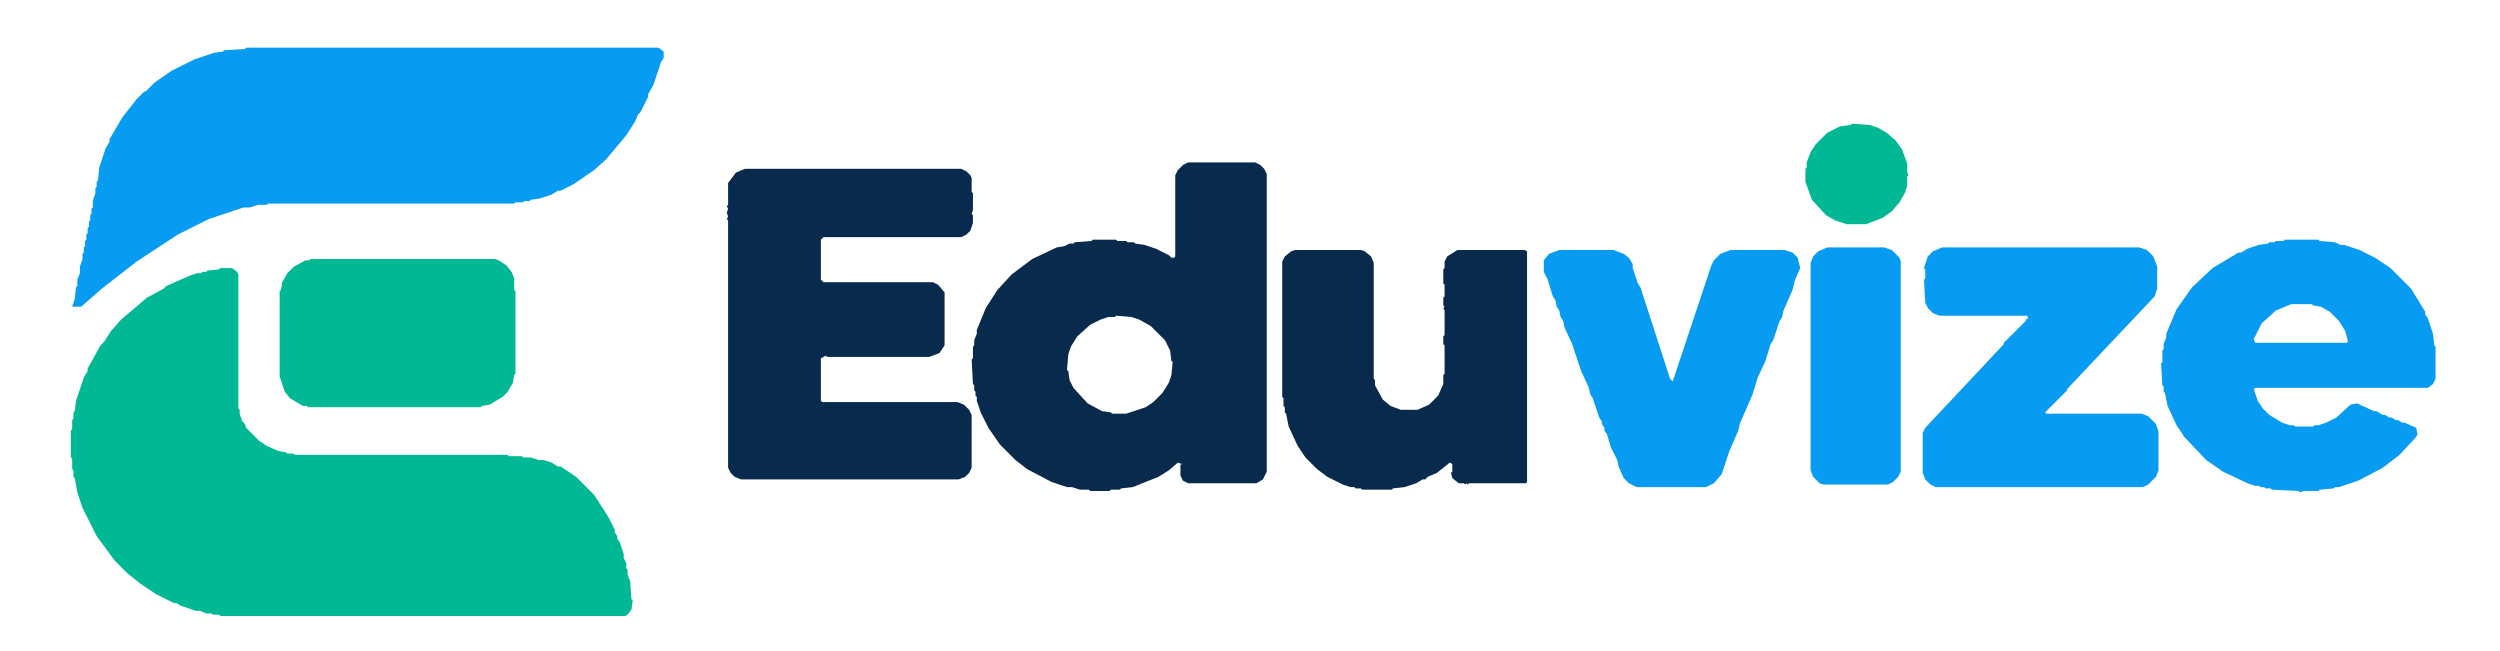
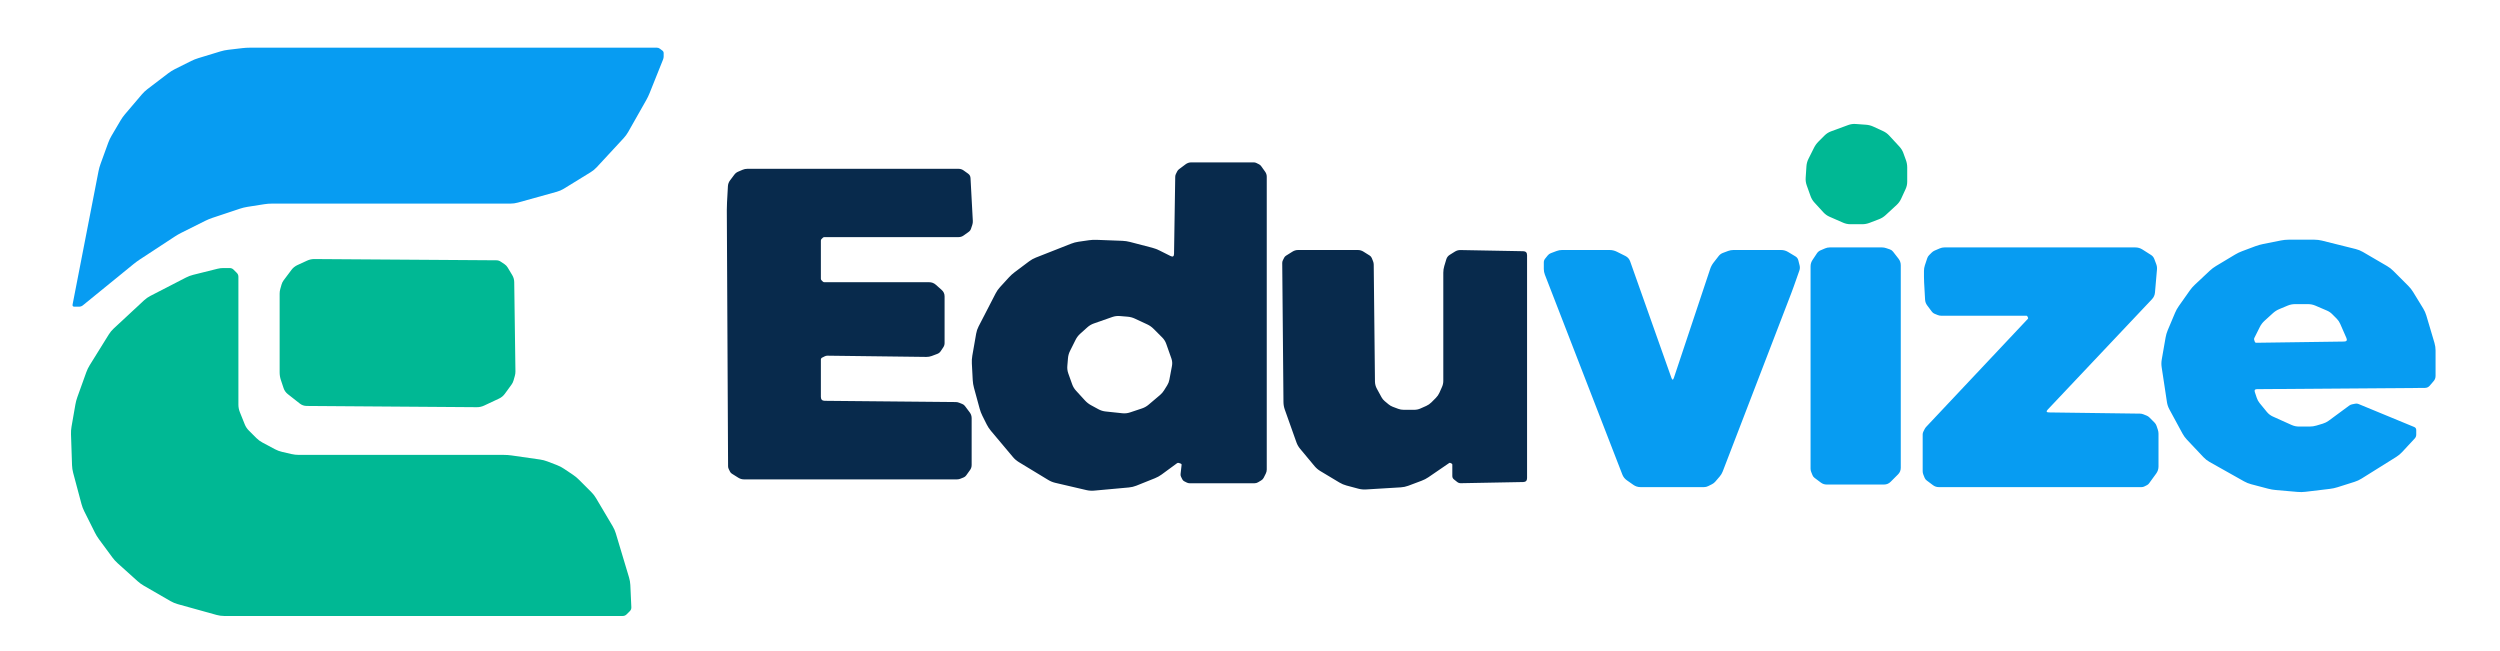
- <svg xmlns="http://www.w3.org/2000/svg" viewBox="115 94 1940 505" role="img" aria-label="Eduvize – kompaktní logo">
-   <style>
- /* Only the teal dot over the i animates. The rest of the logo stays still. */
- .ev-dot{transform-box:fill-box;transform-origin:center;animation:ev-dot-flash 8s ease-in-out infinite;}
- @keyframes ev-dot-flash {
-   0%,73%,76%,79%,100% {opacity:1;transform:scale(1);filter:none;}
-   74.5%,77.5% {opacity:.52;transform:scale(1.14);filter:drop-shadow(0 0 10px #00B894);}
- }
- @media (prefers-reduced-motion:reduce){.ev-dot{animation:none!important;}}
- </style>
-   <path fill="#079CF2" fill-rule="evenodd" d="M171 332 L178 332 L194 318 L221 297 L253 276 L277 264 L304 255 L309 255 L315 253 L322 253 L323 252 L514 252 L515 251 L521 251 L522 250 L526 250 L527 249 L534 248 L543 245 L548 242 L550 242 L560 237 L576 226 L585 218 L601 199 L608 188 L610 183 L612 181 L618 169 L618 167 L622 160 L628 142 L630 139 L630 134 L626 131 L306 131 L305 132 L289 133 L288 134 L281 135 L266 140 L248 149 L235 158 L228 165 L227 165 L221 171 L210 185 L200 202 L200 204 L197 209 L192 224 L191 234 L190 235 L190 239 L189 240 L189 244 L187 250 L187 255 L186 256 L186 260 L185 261 L185 265 L184 266 L184 270 L183 271 L183 275 L182 276 L182 280 L181 281 L181 285 L180 286 L180 290 L179 291 L179 295 L177 301 L177 306 L175 311 L175 316 L174 317 L173 326 Z" />
-   <path fill="#00B894" fill-rule="evenodd" d="M183 380 L183 382 L180 387 L174 405 L173 413 L172 414 L172 419 L171 420 L171 427 L170 428 L170 449 L171 450 L171 458 L172 459 L172 464 L173 465 L175 476 L179 488 L190 510 L204 529 L214 539 L224 547 L236 555 L250 562 L252 562 L255 564 L267 568 L270 568 L275 570 L279 570 L280 571 L285 571 L286 572 L600 572 L602 571 L605 567 L606 560 L605 559 L604 545 L602 540 L602 536 L601 535 L601 531 L599 527 L599 524 L596 515 L594 512 L594 510 L592 507 L592 505 L587 495 L576 478 L562 464 L550 456 L548 456 L543 453 L537 451 L533 451 L527 449 L521 449 L520 448 L510 448 L509 447 L344 447 L343 446 L338 446 L337 445 L331 444 L322 440 L316 436 L306 426 L305 423 L303 421 L301 415 L301 412 L300 411 L300 307 L299 305 L295 302 L286 302 L285 303 L276 304 L275 305 L272 305 L271 306 L268 306 L262 308 L244 316 L242 318 L229 325 L209 342 L201 351 L196 359 L193 362 Z M334 313 L333 319 L332 320 L332 386 L336 398 L340 403 L350 409 L353 409 L354 410 L488 410 L489 409 L495 408 L505 402 L509 398 L513 391 L514 385 L515 384 L515 320 L514 319 L514 310 L512 305 L508 300 L502 296 L499 295 L356 295 L355 296 L352 296 L343 301 L338 306 Z" />
-   <path fill="#082A4C" fill-rule="evenodd" d="M1112 293 L1110 297 L1110 402 L1111 403 L1111 409 L1112 410 L1112 414 L1113 415 L1115 425 L1122 440 L1128 449 L1137 458 L1145 464 L1157 470 L1163 472 L1166 472 L1167 473 L1171 473 L1172 474 L1195 474 L1196 473 L1205 472 L1214 469 L1219 466 L1221 466 L1223 464 L1230 461 L1240 453 L1242 454 L1242 460 L1241 461 L1242 465 L1247 469 L1251 469 L1252 470 L1253 469 L1254 470 L1255 469 L1299 469 L1300 468 L1300 289 L1298 288 L1246 288 L1238 293 L1236 297 L1236 302 L1235 303 L1235 314 L1236 315 L1236 324 L1235 325 L1235 331 L1236 332 L1235 333 L1236 335 L1236 354 L1235 355 L1235 361 L1236 362 L1236 384 L1235 385 L1235 392 L1231 401 L1224 408 L1215 412 L1202 412 L1194 409 L1188 404 L1182 393 L1182 389 L1181 388 L1181 298 L1179 293 L1174 289 L1171 288 L1120 288 L1117 289 Z M686 228 L680 236 L680 253 L679 254 L680 256 L679 259 L680 262 L679 264 L680 265 L680 457 L682 461 L685 464 L690 466 L859 466 L864 464 L867 461 L869 457 L869 416 L867 412 L863 408 L858 406 L753 406 L752 405 L752 372 L756 370 L757 371 L836 371 L844 368 L848 362 L848 321 L843 315 L839 313 L754 313 L752 311 L752 280 L754 278 L861 278 L865 276 L868 273 L870 267 L870 261 L869 260 L870 257 L870 244 L869 243 L869 232 L868 230 L865 227 L861 225 L693 225 Z M1093 222 L1089 220 L1037 220 L1033 222 L1029 226 L1027 230 L1027 293 L1026 294 L1024 294 L1022 292 L1012 287 L1003 284 L996 283 L995 282 L990 282 L989 281 L982 281 L981 280 L963 280 L962 281 L949 282 L948 283 L945 283 L941 285 L935 286 L916 295 L900 307 L889 319 L880 333 L873 350 L873 353 L871 358 L871 362 L870 363 L870 372 L869 373 L870 392 L871 393 L871 397 L872 398 L872 401 L873 402 L873 405 L876 414 L882 426 L891 439 L903 451 L912 458 L931 468 L943 472 L947 472 L953 474 L960 474 L961 475 L976 475 L977 474 L984 474 L985 473 L994 472 L1014 464 L1022 459 L1029 453 L1032 454 L1031 455 L1031 463 L1033 467 L1037 469 L1090 469 L1095 466 L1098 460 L1098 229 L1096 225 Z M981 339 L993 340 L999 342 L1008 347 L1019 358 L1023 366 L1024 374 L1025 375 L1024 385 L1022 391 L1017 399 L1010 406 L1004 410 L989 415 L978 415 L977 414 L970 413 L959 407 L948 395 L945 389 L944 382 L943 381 L944 369 L946 363 L951 355 L961 346 L969 342 L975 340 L980 340 Z" />
-   <path fill="#079CF2" fill-rule="evenodd" d="M1317 291 L1313 296 L1313 305 L1316 311 L1320 324 L1322 327 L1323 332 L1325 335 L1326 340 L1328 343 L1329 348 L1335 361 L1342 382 L1348 395 L1349 400 L1351 403 L1356 418 L1358 421 L1358 423 L1360 426 L1360 428 L1362 431 L1365 441 L1370 451 L1371 456 L1375 465 L1379 469 L1385 472 L1439 472 L1445 469 L1451 462 L1457 444 L1464 428 L1465 423 L1475 400 L1479 387 L1485 374 L1489 361 L1491 358 L1496 343 L1498 340 L1499 335 L1506 319 L1508 311 L1512 302 L1510 294 L1506 290 L1500 288 L1458 288 L1450 291 L1445 296 L1443 300 L1413 390 L1411 388 L1388 317 L1386 314 L1382 302 L1382 299 L1379 294 L1375 291 L1367 288 L1325 288 Z M1615 289 L1611 293 L1608 302 L1609 303 L1609 310 L1608 311 L1609 329 L1611 333 L1615 337 L1620 339 L1688 339 L1689 341 L1687 342 L1687 343 L1670 360 L1670 361 L1609 426 L1607 430 L1607 461 L1609 466 L1613 470 L1617 472 L1778 472 L1782 470 L1788 464 L1790 459 L1790 429 L1788 423 L1782 417 L1777 415 L1703 415 L1702 414 L1719 397 L1719 396 L1787 324 L1789 318 L1789 301 L1786 293 L1781 288 L1775 286 L1622 286 Z M1533 286 L1526 289 L1522 293 L1520 298 L1520 459 L1522 464 L1527 469 L1530 470 L1580 470 L1584 468 L1588 464 L1590 460 L1590 297 L1589 294 L1583 288 L1577 286 Z M1868 284 L1859 287 L1854 290 L1852 290 L1832 302 L1816 317 L1804 334 L1796 353 L1796 356 L1794 361 L1794 365 L1793 366 L1793 375 L1792 376 L1793 393 L1794 394 L1794 398 L1795 399 L1797 409 L1804 424 L1810 433 L1827 451 L1840 460 L1859 469 L1865 471 L1868 471 L1869 472 L1872 472 L1873 473 L1877 473 L1878 474 L1898 475 L1901 476 L1902 475 L1914 475 L1915 474 L1926 473 L1927 472 L1930 472 L1945 467 L1964 457 L1977 447 L1990 433 L1991 431 L1990 426 L1981 422 L1979 422 L1976 420 L1974 420 L1971 418 L1969 418 L1966 416 L1964 416 L1959 413 L1957 413 L1944 407 L1939 408 L1928 418 L1920 422 L1914 424 L1911 424 L1910 425 L1896 425 L1895 424 L1892 424 L1886 422 L1876 416 L1871 411 L1867 405 L1864 396 L1865 395 L1999 395 L2003 392 L2005 388 L2005 363 L2004 362 L2003 353 L1999 341 L1997 338 L1997 336 L1986 318 L1970 302 L1958 294 L1946 288 L1934 284 L1931 284 L1927 282 L1915 281 L1914 280 L1888 280 L1887 281 L1881 281 L1880 282 L1876 282 L1875 283 Z M1864 357 L1870 345 L1881 335 L1893 330 L1909 330 L1910 331 L1916 332 L1923 336 L1930 343 L1935 351 L1937 359 L1936 360 L1865 360 Z" />
-   <path fill="#00B894" fill-rule="evenodd" d="M1552 190 L1551 191 L1543 192 L1533 197 L1524 206 L1520 212 L1517 220 L1517 224 L1516 225 L1516 235 L1521 249 L1532 261 L1539 265 L1548 268 L1563 268 L1576 263 L1583 258 L1589 251 L1593 244 L1595 238 L1595 231 L1596 230 L1595 228 L1595 221 L1591 210 L1586 203 L1579 197 L1572 193 L1566 191 Z" class="ev-dot" />
+ <svg xmlns="http://www.w3.org/2000/svg" width="1940" height="505" viewBox="115 94 1940 505" role="img" aria-label="Eduvize">
+   <style>.ev-mark,.ev-dot{transform-box:fill-box;transform-origin:center}.ev-dot{animation:ev-dot 8s ease-in-out infinite}.ev-mark-blue{animation:ev-blue 8s ease-in-out infinite}.ev-mark-green{animation:ev-green 8s ease-in-out infinite}@keyframes ev-dot{0%,12%,100%{transform:scale(1)}5%{transform:scale(1.13)}}@keyframes ev-blue{0%,14%,100%{transform:translateY(0)}6%{transform:translateY(-4px)}}@keyframes ev-green{0%,16%,100%{transform:translateY(0)}8%{transform:translateY(3px)}}@media(prefers-reduced-motion:reduce){.ev-mark,.ev-dot{animation:none}}</style>
+   <path class="ev-mark ev-mark-blue" fill="#079CF2" fill-rule="evenodd" d="M171.33 330.28 Q171.00 332.00 172.75 332.00 L176.25 332.00 Q178.00 332.00 179.36 330.90 L218.67 298.89 Q221.00 297.00 223.51 295.35 L250.49 277.65 Q253.00 276.00 255.68 274.66 L274.32 265.34 Q277.00 264.00 279.85 263.05 L301.15 255.95 Q304.00 255.00 306.96 254.53 L320.04 252.47 Q323.00 252.00 326.00 252.00 L511.00 252.00 Q514.00 252.00 516.89 251.20 L547.11 242.80 Q550.00 242.00 552.55 240.43 L573.45 227.57 Q576.00 226.00 578.04 223.80 L598.96 201.20 Q601.00 199.00 602.48 196.39 L616.52 171.61 Q618.00 169.00 619.11 166.21 L629.54 140.16 Q630.00 139.00 630.00 137.75 L630.00 135.25 Q630.00 134.00 629.00 133.25 L627.00 131.75 Q626.00 131.00 624.75 131.00 L309.00 131.00 Q306.00 131.00 303.02 131.35 L291.98 132.65 Q289.00 133.00 286.13 133.87 L268.87 139.13 Q266.00 140.00 263.32 141.34 L250.68 147.66 Q248.00 149.00 245.61 150.82 L229.39 163.18 Q227.00 165.00 225.06 167.29 L211.94 182.71 Q210.00 185.00 208.48 187.59 L201.52 199.41 Q200.00 202.00 198.97 204.82 L193.03 221.18 Q192.00 224.00 191.43 226.94 Z" />
+   <path class="ev-mark ev-mark-green" fill="#00B894" fill-rule="evenodd" d="M184.58 377.45 Q183.00 380.00 181.98 382.82 L175.02 402.18 Q174.00 405.00 173.49 407.96 L170.51 425.04 Q170.00 428.00 170.10 431.00 L170.90 455.00 Q171.00 458.00 171.77 460.90 L178.23 485.10 Q179.00 488.00 180.34 490.68 L188.66 507.32 Q190.00 510.00 191.78 512.42 L202.22 526.58 Q204.00 529.00 206.23 531.01 L221.77 544.99 Q224.00 547.00 226.60 548.50 L247.40 560.50 Q250.00 562.00 252.89 562.80 L283.11 571.20 Q286.00 572.00 289.00 572.00 L598.23 572.00 Q600.00 572.00 601.25 570.75 L603.75 568.25 Q605.00 567.00 604.92 565.23 L604.14 548.00 Q604.00 545.00 603.14 542.13 L592.86 507.87 Q592.00 505.00 590.47 502.42 L577.53 480.58 Q576.00 478.00 573.88 475.88 L564.12 466.12 Q562.00 464.00 559.50 462.34 L552.50 457.66 Q550.00 456.00 547.20 454.92 L539.80 452.08 Q537.00 451.00 534.03 450.58 L511.97 447.42 Q509.00 447.00 506.00 447.00 L347.00 447.00 Q344.00 447.00 341.08 446.33 L333.92 444.67 Q331.00 444.00 328.35 442.59 L318.65 437.41 Q316.00 436.00 313.88 433.88 L308.12 428.12 Q306.00 426.00 304.89 423.21 L301.11 413.79 Q300.00 411.00 300.00 408.00 L300.00 308.77 Q300.00 307.00 298.75 305.75 L296.25 303.25 Q295.00 302.00 293.23 302.00 L288.25 302.00 Q286.00 302.00 283.82 302.55 L264.91 307.27 Q262.00 308.00 259.33 309.37 L231.67 323.63 Q229.00 325.00 226.80 327.04 L203.20 348.96 Q201.00 351.00 199.42 353.55 Z M335.09 311.54 Q334.00 313.00 333.50 314.75 L332.50 318.25 Q332.00 320.00 332.00 321.82 L332.00 383.00 Q332.00 386.00 332.95 388.85 L335.05 395.15 Q336.00 398.00 338.36 399.85 L347.64 407.15 Q350.00 409.00 353.00 409.02 L485.00 409.98 Q488.00 410.00 490.71 408.72 L502.29 403.28 Q505.00 402.00 506.76 399.57 L511.93 392.47 Q513.00 391.00 513.50 389.25 L514.50 385.75 Q515.00 384.00 514.98 382.18 L514.04 312.92 Q514.00 310.00 512.50 307.50 L508.93 301.55 Q508.00 300.00 506.50 299.00 L503.50 297.00 Q502.00 296.00 500.20 295.99 L359.00 295.02 Q356.00 295.00 353.28 296.26 L345.72 299.74 Q343.00 301.00 341.20 303.40 Z" />
+   <path class="ev-word" fill="#082A4C" fill-rule="evenodd" d="M1112.95 292.41 Q1112.00 293.00 1111.50 294.00 L1110.50 296.00 Q1110.00 297.00 1110.01 298.12 L1110.97 406.00 Q1111.00 409.00 1112.00 411.83 L1121.00 437.17 Q1122.00 440.00 1123.92 442.30 L1135.08 455.70 Q1137.00 458.00 1139.57 459.54 L1154.43 468.46 Q1157.00 470.00 1159.90 470.77 L1169.10 473.23 Q1172.00 474.00 1174.99 473.82 L1202.01 472.18 Q1205.00 472.00 1207.81 470.95 L1218.19 467.05 Q1221.00 466.00 1223.48 464.31 L1239.54 453.32 Q1240.00 453.00 1240.50 453.25 L1241.50 453.75 Q1242.00 454.00 1242.00 454.56 L1242.00 463.40 Q1242.00 465.00 1243.25 466.00 L1245.75 468.00 Q1247.00 469.00 1248.60 468.97 L1297.00 468.06 Q1300.00 468.00 1300.00 465.00 L1300.00 292.00 Q1300.00 289.00 1297.00 288.94 L1248.36 288.04 Q1246.00 288.00 1244.00 289.25 L1240.00 291.75 Q1238.00 293.00 1237.32 295.26 L1235.75 300.50 Q1235.00 303.00 1235.00 305.61 L1235.00 389.54 Q1235.00 392.00 1234.00 394.25 L1232.00 398.75 Q1231.00 401.00 1229.26 402.74 L1225.74 406.26 Q1224.00 408.00 1221.75 409.00 L1217.25 411.00 Q1215.00 412.00 1212.54 412.00 L1204.14 412.00 Q1202.00 412.00 1200.00 411.25 L1195.83 409.69 Q1194.00 409.00 1192.50 407.75 L1189.50 405.25 Q1188.00 404.00 1187.07 402.29 L1183.44 395.63 Q1182.00 393.00 1181.97 390.00 L1181.01 299.35 Q1181.00 298.00 1180.50 296.75 L1179.50 294.25 Q1179.00 293.00 1177.86 292.29 L1173.00 289.25 Q1171.00 288.00 1168.64 288.00 L1122.36 288.00 Q1120.00 288.00 1118.00 289.25 Z M687.75 227.25 Q686.00 228.00 684.86 229.52 L681.50 234.00 Q680.00 236.00 679.86 238.50 L679.17 251.00 Q679.00 254.00 679.01 257.00 L679.99 455.88 Q680.00 457.00 680.50 458.00 L681.50 460.00 Q682.00 461.00 682.95 461.59 L688.00 464.75 Q690.00 466.00 692.36 466.00 L857.65 466.00 Q859.00 466.00 860.25 465.50 L862.75 464.50 Q864.00 464.00 864.78 462.90 L867.75 458.75 Q869.00 457.00 869.00 454.85 L869.00 418.50 Q869.00 416.00 867.50 414.00 L863.81 409.08 Q863.00 408.00 861.75 407.50 L859.25 406.50 Q858.00 406.00 856.65 405.99 L755.00 405.03 Q752.00 405.00 752.00 402.00 L752.00 373.12 Q752.00 372.00 753.00 371.50 L755.00 370.50 Q756.00 370.00 757.12 370.01 L833.86 370.97 Q836.00 371.00 838.00 370.25 L842.31 368.63 Q844.00 368.00 845.00 366.50 L847.00 363.50 Q848.00 362.00 848.00 360.20 L848.00 324.00 Q848.00 321.00 845.76 319.01 L841.24 314.99 Q839.00 313.00 836.00 313.00 L754.71 313.00 Q754.00 313.00 753.50 312.50 L752.50 311.50 Q752.00 311.00 752.00 310.29 L752.00 280.71 Q752.00 280.00 752.50 279.50 L753.50 278.50 Q754.00 278.00 754.71 278.00 L858.85 278.00 Q861.00 278.00 862.75 276.75 L866.71 273.92 Q868.00 273.00 868.50 271.50 L869.50 268.50 Q870.00 267.00 869.91 265.42 L868.12 232.15 Q868.00 230.00 866.25 228.75 L862.75 226.25 Q861.00 225.00 858.85 225.00 L694.90 225.00 Q693.00 225.00 691.25 225.75 Z M1093.65 222.91 Q1093.00 222.00 1092.00 221.50 L1090.00 220.50 Q1089.00 220.00 1087.88 220.00 L1039.50 220.00 Q1037.00 220.00 1035.00 221.50 L1029.89 225.33 Q1029.00 226.00 1028.50 227.00 L1027.50 229.00 Q1027.00 230.00 1026.98 231.12 L1026.05 291.00 Q1026.00 294.00 1023.32 292.66 L1014.68 288.34 Q1012.00 287.00 1009.10 286.24 L991.90 281.76 Q989.00 281.00 986.00 280.88 L966.00 280.12 Q963.00 280.00 960.03 280.42 L951.97 281.58 Q949.00 282.00 946.21 283.10 L918.79 293.90 Q916.00 295.00 913.60 296.80 L902.40 305.20 Q900.00 307.00 897.97 309.21 L891.03 316.79 Q889.00 319.00 887.62 321.67 L874.38 347.33 Q873.00 350.00 872.49 352.96 L869.51 370.04 Q869.00 373.00 869.16 376.00 L869.84 389.00 Q870.00 392.00 870.79 394.89 L875.21 411.11 Q876.00 414.00 877.34 416.68 L880.66 423.32 Q882.00 426.00 883.93 428.30 L901.07 448.70 Q903.00 451.00 905.56 452.56 L928.44 466.44 Q931.00 468.00 933.92 468.68 L958.08 474.32 Q961.00 475.00 963.99 474.73 L991.01 472.27 Q994.00 472.00 996.79 470.89 L1011.21 465.11 Q1014.00 464.00 1016.42 462.23 L1028.36 453.47 Q1029.00 453.00 1029.75 453.25 L1031.25 453.75 Q1032.00 454.00 1031.91 454.79 L1031.12 461.89 Q1031.00 463.00 1031.50 464.00 L1032.50 466.00 Q1033.00 467.00 1034.00 467.50 L1036.00 468.50 Q1037.00 469.00 1038.12 469.00 L1088.54 469.00 Q1090.00 469.00 1091.25 468.25 L1093.75 466.75 Q1095.00 466.00 1095.65 464.70 L1097.25 461.50 Q1098.00 460.00 1098.00 458.32 L1098.00 231.15 Q1098.00 229.00 1096.75 227.25 Z M978.17 339.99 Q981.00 339.00 983.99 339.25 L990.01 339.75 Q993.00 340.00 995.72 341.27 L1005.28 345.73 Q1008.00 347.00 1010.12 349.12 L1016.88 355.88 Q1019.00 358.00 1020.00 360.83 L1024.00 372.17 Q1025.00 375.00 1024.45 377.95 L1022.43 388.68 Q1022.00 391.00 1020.75 393.00 L1018.25 397.00 Q1017.00 399.00 1015.20 400.52 L1006.29 408.06 Q1004.00 410.00 1001.15 410.95 L991.85 414.05 Q989.00 415.00 986.02 414.69 L972.98 413.31 Q970.00 413.00 967.37 411.56 L961.63 408.44 Q959.00 407.00 956.97 404.79 L950.03 397.21 Q948.00 395.00 946.99 392.17 L944.01 383.83 Q943.00 381.00 943.25 378.01 L943.75 371.99 Q944.00 369.00 945.34 366.32 L949.66 357.68 Q951.00 355.00 953.23 352.99 L958.77 348.01 Q961.00 346.00 963.83 345.01 Z" />
+   <path class="ev-word" fill="#079CF2" fill-rule="evenodd" d="M1318.50 290.44 Q1317.00 291.00 1316.00 292.25 L1314.00 294.75 Q1313.00 296.00 1313.00 297.60 L1313.00 302.75 Q1313.00 305.00 1313.81 307.10 L1373.92 462.20 Q1375.00 465.00 1377.46 466.72 L1382.54 470.28 Q1385.00 472.00 1388.00 472.00 L1437.32 472.00 Q1439.00 472.00 1440.50 471.25 L1443.50 469.75 Q1445.00 469.00 1446.09 467.73 L1449.50 463.75 Q1451.00 462.00 1451.83 459.85 L1504.92 321.80 Q1506.00 319.00 1507.00 316.17 L1511.31 303.94 Q1512.00 302.00 1511.50 300.00 L1510.50 296.00 Q1510.00 294.00 1508.23 292.94 L1502.50 289.50 Q1500.00 288.00 1497.08 288.00 L1460.14 288.00 Q1458.00 288.00 1456.00 288.75 L1452.00 290.25 Q1450.00 291.00 1448.69 292.69 L1444.75 297.75 Q1443.00 300.00 1442.10 302.70 L1413.95 387.15 Q1413.00 390.00 1412.00 387.17 L1380.00 296.83 Q1379.00 294.00 1376.32 292.66 L1369.68 289.34 Q1367.00 288.00 1364.00 288.00 L1327.14 288.00 Q1325.00 288.00 1323.00 288.75 Z M1616.30 288.44 Q1615.00 289.00 1614.00 290.00 L1612.00 292.00 Q1611.00 293.00 1610.55 294.34 L1608.71 299.87 Q1608.00 302.00 1608.00 304.25 L1608.00 308.75 Q1608.00 311.00 1608.12 313.25 L1608.86 326.50 Q1609.00 329.00 1610.50 331.00 L1614.19 335.92 Q1615.00 337.00 1616.25 337.50 L1618.75 338.50 Q1620.00 339.00 1621.35 339.00 L1687.44 339.00 Q1688.00 339.00 1688.25 339.50 L1688.75 340.50 Q1689.00 341.00 1688.62 341.41 L1609.77 425.19 Q1609.00 426.00 1608.50 427.00 L1607.50 429.00 Q1607.00 430.00 1607.00 431.12 L1607.00 459.65 Q1607.00 461.00 1607.50 462.25 L1608.50 464.75 Q1609.00 466.00 1610.08 466.81 L1615.00 470.50 Q1617.00 472.00 1619.50 472.00 L1776.88 472.00 Q1778.00 472.00 1779.00 471.50 L1781.00 470.50 Q1782.00 470.00 1782.66 469.10 L1788.24 461.43 Q1790.00 459.00 1790.00 456.00 L1790.00 430.58 Q1790.00 429.00 1789.50 427.50 L1788.50 424.50 Q1788.00 423.00 1786.88 421.88 L1782.95 417.95 Q1782.00 417.00 1780.75 416.50 L1778.25 415.50 Q1777.00 415.00 1775.65 414.98 L1705.00 414.04 Q1702.00 414.00 1704.06 411.82 L1784.94 326.18 Q1787.00 324.00 1787.26 321.01 L1788.81 303.13 Q1789.00 301.00 1788.25 299.00 L1786.75 295.00 Q1786.00 293.00 1784.20 291.85 L1777.53 287.61 Q1775.00 286.00 1772.00 286.00 L1623.90 286.00 Q1622.00 286.00 1620.25 286.75 Z M1534.90 286.00 Q1533.00 286.00 1531.25 286.75 L1527.75 288.25 Q1526.00 289.00 1524.94 290.58 L1521.50 295.75 Q1520.00 298.00 1520.00 300.70 L1520.00 457.65 Q1520.00 459.00 1520.50 460.25 L1521.50 462.75 Q1522.00 464.00 1523.08 464.81 L1528.00 468.50 Q1530.00 470.00 1532.50 470.00 L1577.00 470.00 Q1580.00 470.00 1582.12 467.88 L1587.88 462.12 Q1590.00 460.00 1590.00 457.00 L1590.00 299.85 Q1590.00 297.00 1588.25 294.75 L1583.97 289.25 Q1583.00 288.00 1581.50 287.50 L1578.50 286.50 Q1577.00 286.00 1575.42 286.00 Z M1870.94 283.41 Q1868.00 284.00 1865.19 285.05 L1854.81 288.95 Q1852.00 290.00 1849.43 291.54 L1834.57 300.46 Q1832.00 302.00 1829.81 304.05 L1818.19 314.95 Q1816.00 317.00 1814.27 319.45 L1805.73 331.55 Q1804.00 334.00 1802.84 336.76 L1797.16 350.24 Q1796.00 353.00 1795.49 355.96 L1792.51 373.04 Q1792.00 376.00 1792.45 378.97 L1796.55 406.03 Q1797.00 409.00 1798.43 411.64 L1808.57 430.36 Q1810.00 433.00 1812.06 435.18 L1824.94 448.82 Q1827.00 451.00 1829.61 452.47 L1856.39 467.53 Q1859.00 469.00 1861.90 469.76 L1875.10 473.24 Q1878.00 474.00 1880.99 474.26 L1898.01 475.74 Q1901.00 476.00 1903.98 475.64 L1923.02 473.36 Q1926.00 473.00 1928.86 472.10 L1942.14 467.90 Q1945.00 467.00 1947.54 465.41 L1974.46 448.59 Q1977.00 447.00 1979.04 444.80 L1988.81 434.28 Q1990.00 433.00 1990.00 431.25 L1990.00 427.75 Q1990.00 426.00 1988.38 425.33 L1945.18 407.49 Q1944.00 407.00 1942.75 407.25 L1940.25 407.75 Q1939.00 408.00 1937.97 408.76 L1922.10 420.45 Q1920.00 422.00 1917.50 422.75 L1912.50 424.25 Q1910.00 425.00 1907.39 425.00 L1899.00 425.00 Q1896.00 425.00 1893.26 423.77 L1878.74 417.23 Q1876.00 416.00 1874.10 413.68 L1868.50 406.84 Q1867.00 405.00 1866.25 402.75 L1864.75 398.25 Q1864.00 396.00 1866.37 395.98 L1996.70 395.02 Q1999.00 395.00 2000.50 393.25 L2003.50 389.75 Q2005.00 388.00 2005.00 385.70 L2005.00 366.00 Q2005.00 363.00 2004.15 360.12 L1997.85 338.88 Q1997.00 336.00 1995.44 333.44 L1987.56 320.56 Q1986.00 318.00 1983.88 315.88 L1972.12 304.12 Q1970.00 302.00 1967.41 300.49 L1948.59 289.51 Q1946.00 288.00 1943.09 287.27 L1916.91 280.73 Q1914.00 280.00 1911.00 280.00 L1891.00 280.00 Q1888.00 280.00 1885.06 280.59 Z M1864.25 357.75 Q1864.00 357.00 1864.35 356.29 L1868.66 347.68 Q1870.00 345.00 1872.22 342.98 L1878.78 337.02 Q1881.00 335.00 1883.77 333.85 L1890.23 331.15 Q1893.00 330.00 1896.00 330.00 L1906.00 330.00 Q1909.00 330.00 1911.76 331.18 L1920.73 335.03 Q1923.00 336.00 1924.75 337.75 L1928.25 341.25 Q1930.00 343.00 1930.99 345.27 L1935.80 356.25 Q1937.00 359.00 1934.00 359.04 L1865.79 359.99 Q1865.00 360.00 1864.75 359.25 Z" />
+   <path class="ev-dot" fill="#00B894" fill-rule="evenodd" d="M1554.99 190.21 Q1552.00 190.00 1549.18 191.04 L1535.82 195.96 Q1533.00 197.00 1530.88 199.12 L1526.12 203.88 Q1524.00 206.00 1522.66 208.68 L1518.34 217.32 Q1517.00 220.00 1516.80 222.99 L1516.20 232.01 Q1516.00 235.00 1517.01 237.83 L1519.99 246.17 Q1521.00 249.00 1523.03 251.21 L1529.97 258.79 Q1532.00 261.00 1534.75 262.20 L1545.25 266.80 Q1548.00 268.00 1551.00 268.00 L1560.00 268.00 Q1563.00 268.00 1565.80 266.92 L1573.20 264.08 Q1576.00 263.00 1578.20 260.97 L1586.80 253.03 Q1589.00 251.00 1590.26 248.28 L1593.74 240.72 Q1595.00 238.00 1595.00 235.00 L1595.00 223.93 Q1595.00 221.00 1594.00 218.25 L1592.00 212.75 Q1591.00 210.00 1589.02 207.85 L1581.03 199.20 Q1579.00 197.00 1576.28 195.74 L1568.72 192.26 Q1566.00 191.00 1563.01 190.79 Z" />
</svg>
